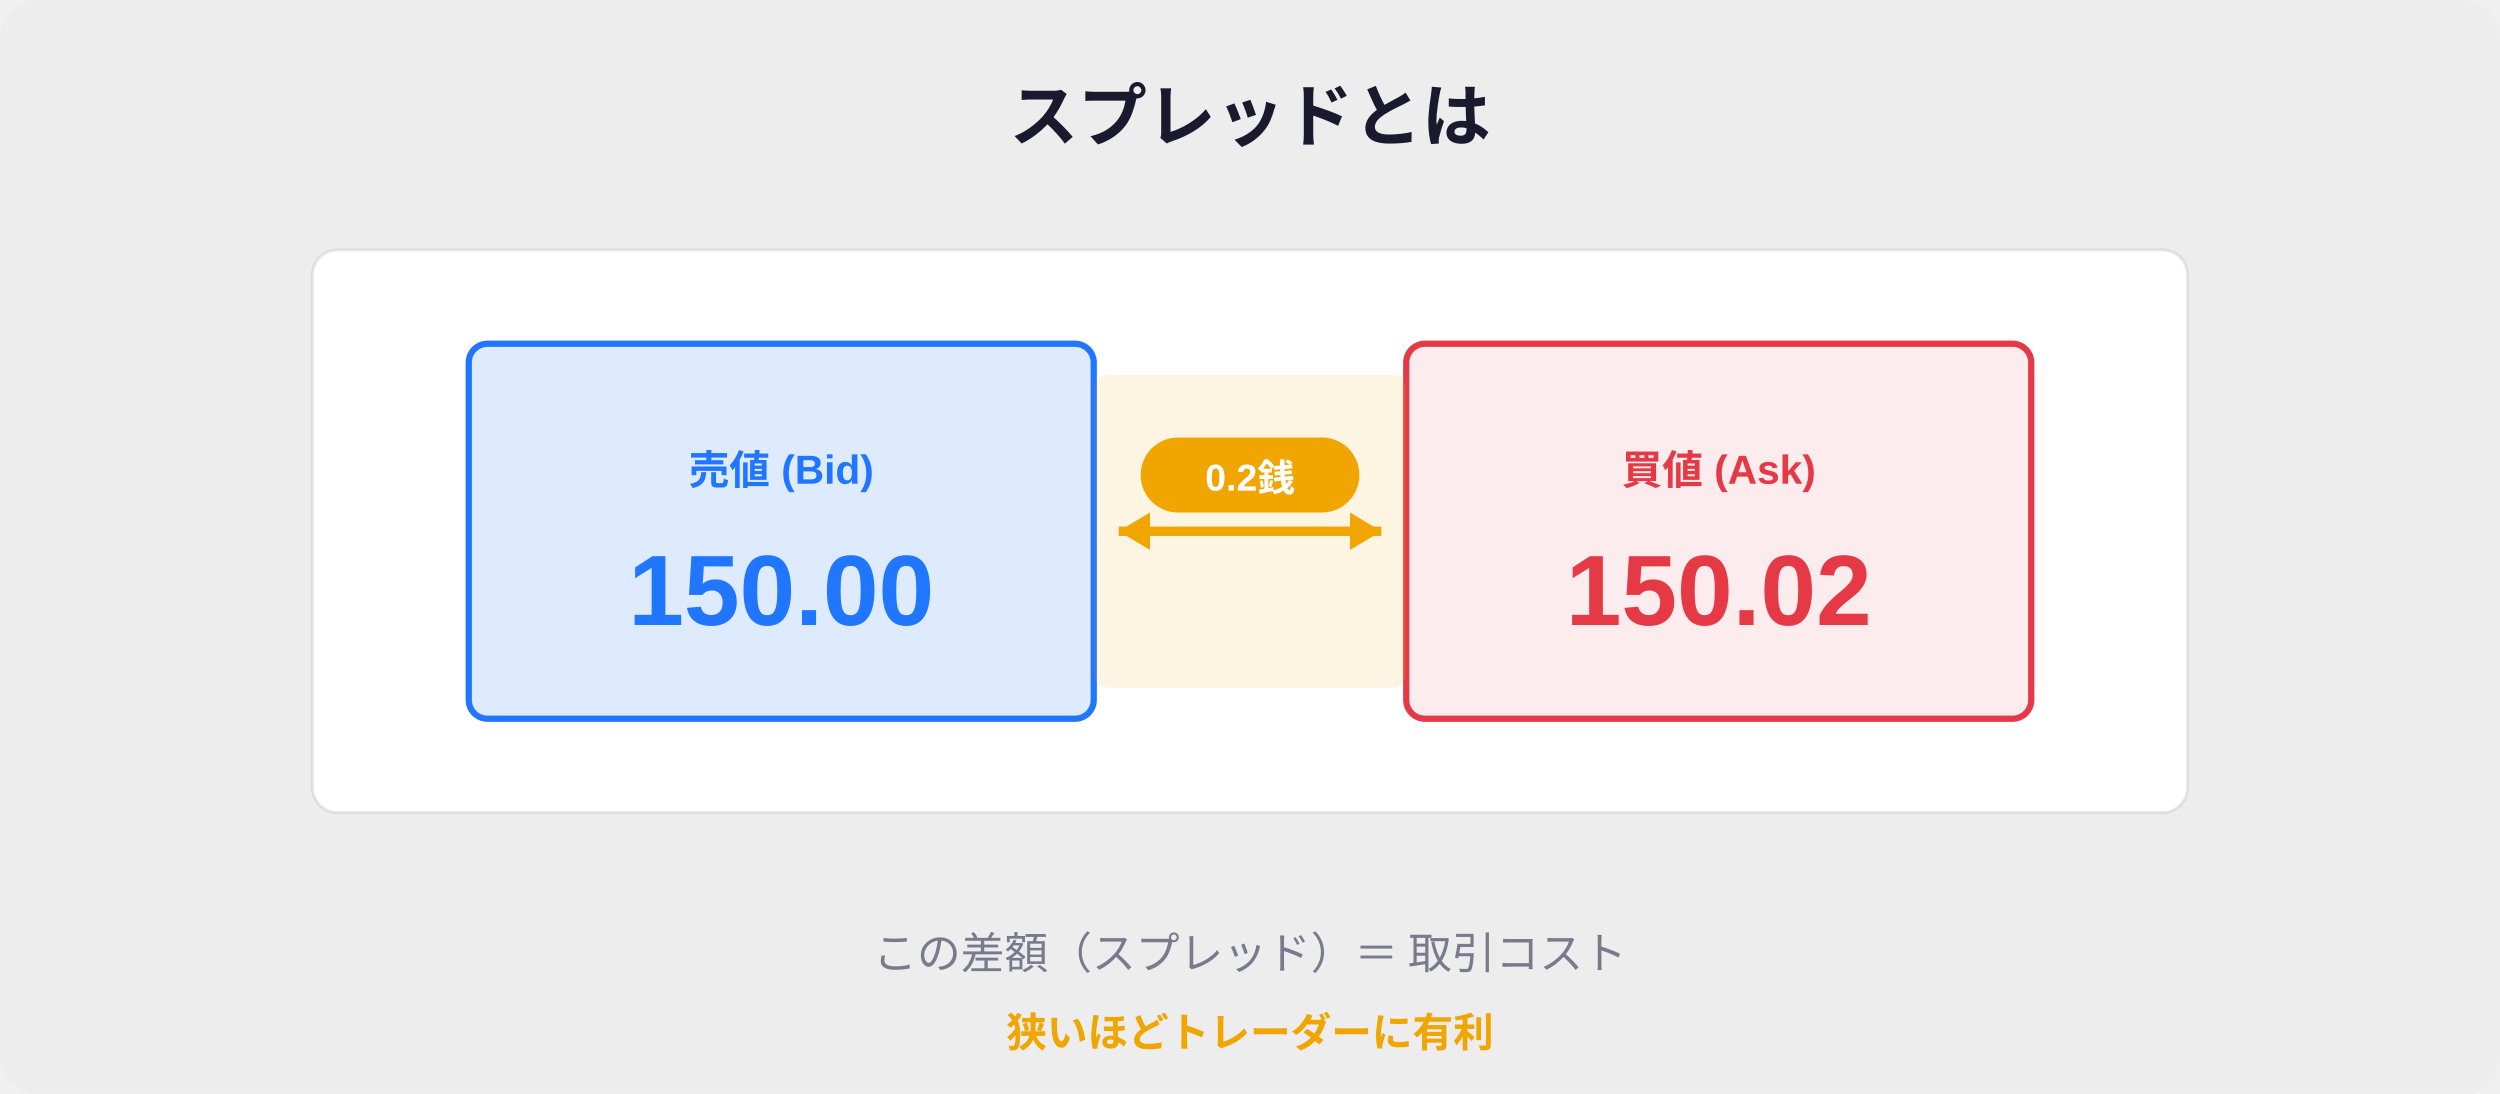
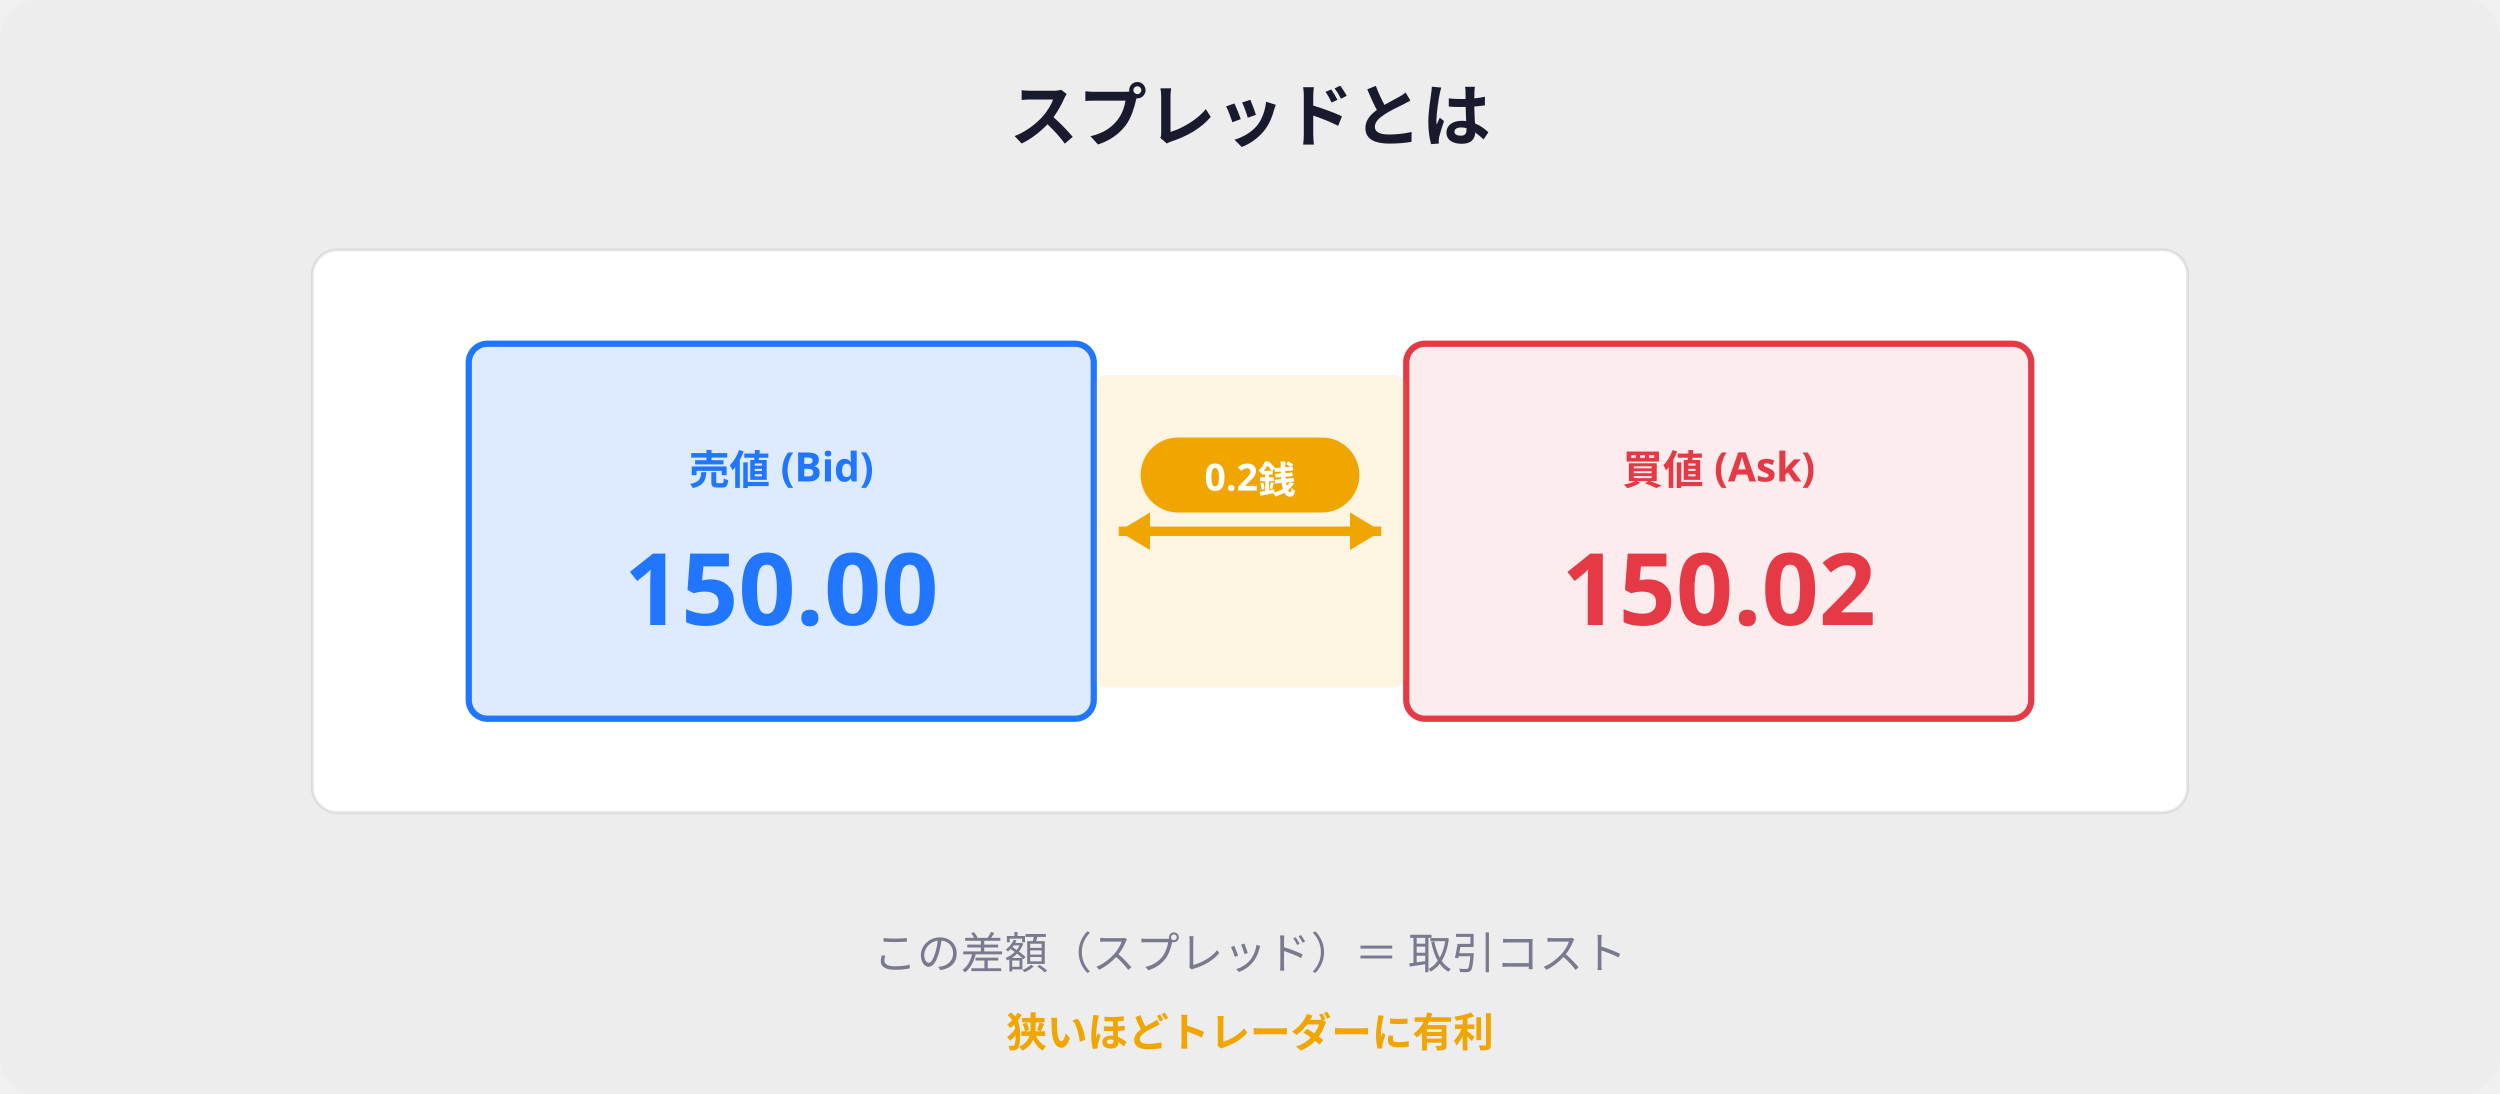
- <svg xmlns="http://www.w3.org/2000/svg" viewBox="0 0 800 350" font-family="'Helvetica Neue', Arial, sans-serif">
+ <svg xmlns="http://www.w3.org/2000/svg" viewBox="0 0 800 350" font-family="'Yu Gothic UI', 'Meiryo', sans-serif">
  <rect width="800" height="350" fill="#ededed" rx="12" />
  <text x="400" y="45" text-anchor="middle" font-size="22" font-weight="700" fill="#1a1a2e">スプレッドとは</text>
  <rect x="100" y="80" width="600" height="180" rx="8" fill="#fff" stroke="rgba(0,0,0,0.08)" stroke-width="1" />
  <rect x="150" y="110" width="200" height="120" rx="6" fill="#2176ff" opacity="0.15" />
  <rect x="150" y="110" width="200" height="120" rx="6" fill="none" stroke="#2176ff" stroke-width="2" />
  <text x="250" y="155" text-anchor="middle" font-size="13" font-weight="600" fill="#2176ff">売値 (Bid)</text>
  <text x="250" y="200" text-anchor="middle" font-size="32" font-weight="700" fill="#2176ff">150.00</text>
  <rect x="450" y="110" width="200" height="120" rx="6" fill="#e63946" opacity="0.1" />
  <rect x="450" y="110" width="200" height="120" rx="6" fill="none" stroke="#e63946" stroke-width="2" />
  <text x="550" y="155" text-anchor="middle" font-size="13" font-weight="600" fill="#e63946">買値 (Ask)</text>
  <text x="550" y="200" text-anchor="middle" font-size="32" font-weight="700" fill="#e63946">150.02</text>
  <rect x="350" y="120" width="100" height="100" rx="4" fill="#f0a500" opacity="0.12" />
  <line x1="358" y1="170" x2="442" y2="170" stroke="#f0a500" stroke-width="3" />
  <polygon points="358,170 368,164 368,176" fill="#f0a500" />
  <polygon points="442,170 432,164 432,176" fill="#f0a500" />
  <rect x="365" y="140" width="70" height="24" rx="12" fill="#f0a500" />
  <text x="400" y="157" text-anchor="middle" font-size="12" font-weight="700" fill="#fff">0.2銭</text>
  <text x="400" y="310" text-anchor="middle" font-size="14" fill="#7a7a8e">この差額（スプレッド）＝ 取引コスト</text>
  <text x="400" y="335" text-anchor="middle" font-size="13" font-weight="600" fill="#f0a500">狭いほどトレーダーに有利</text>
</svg>
